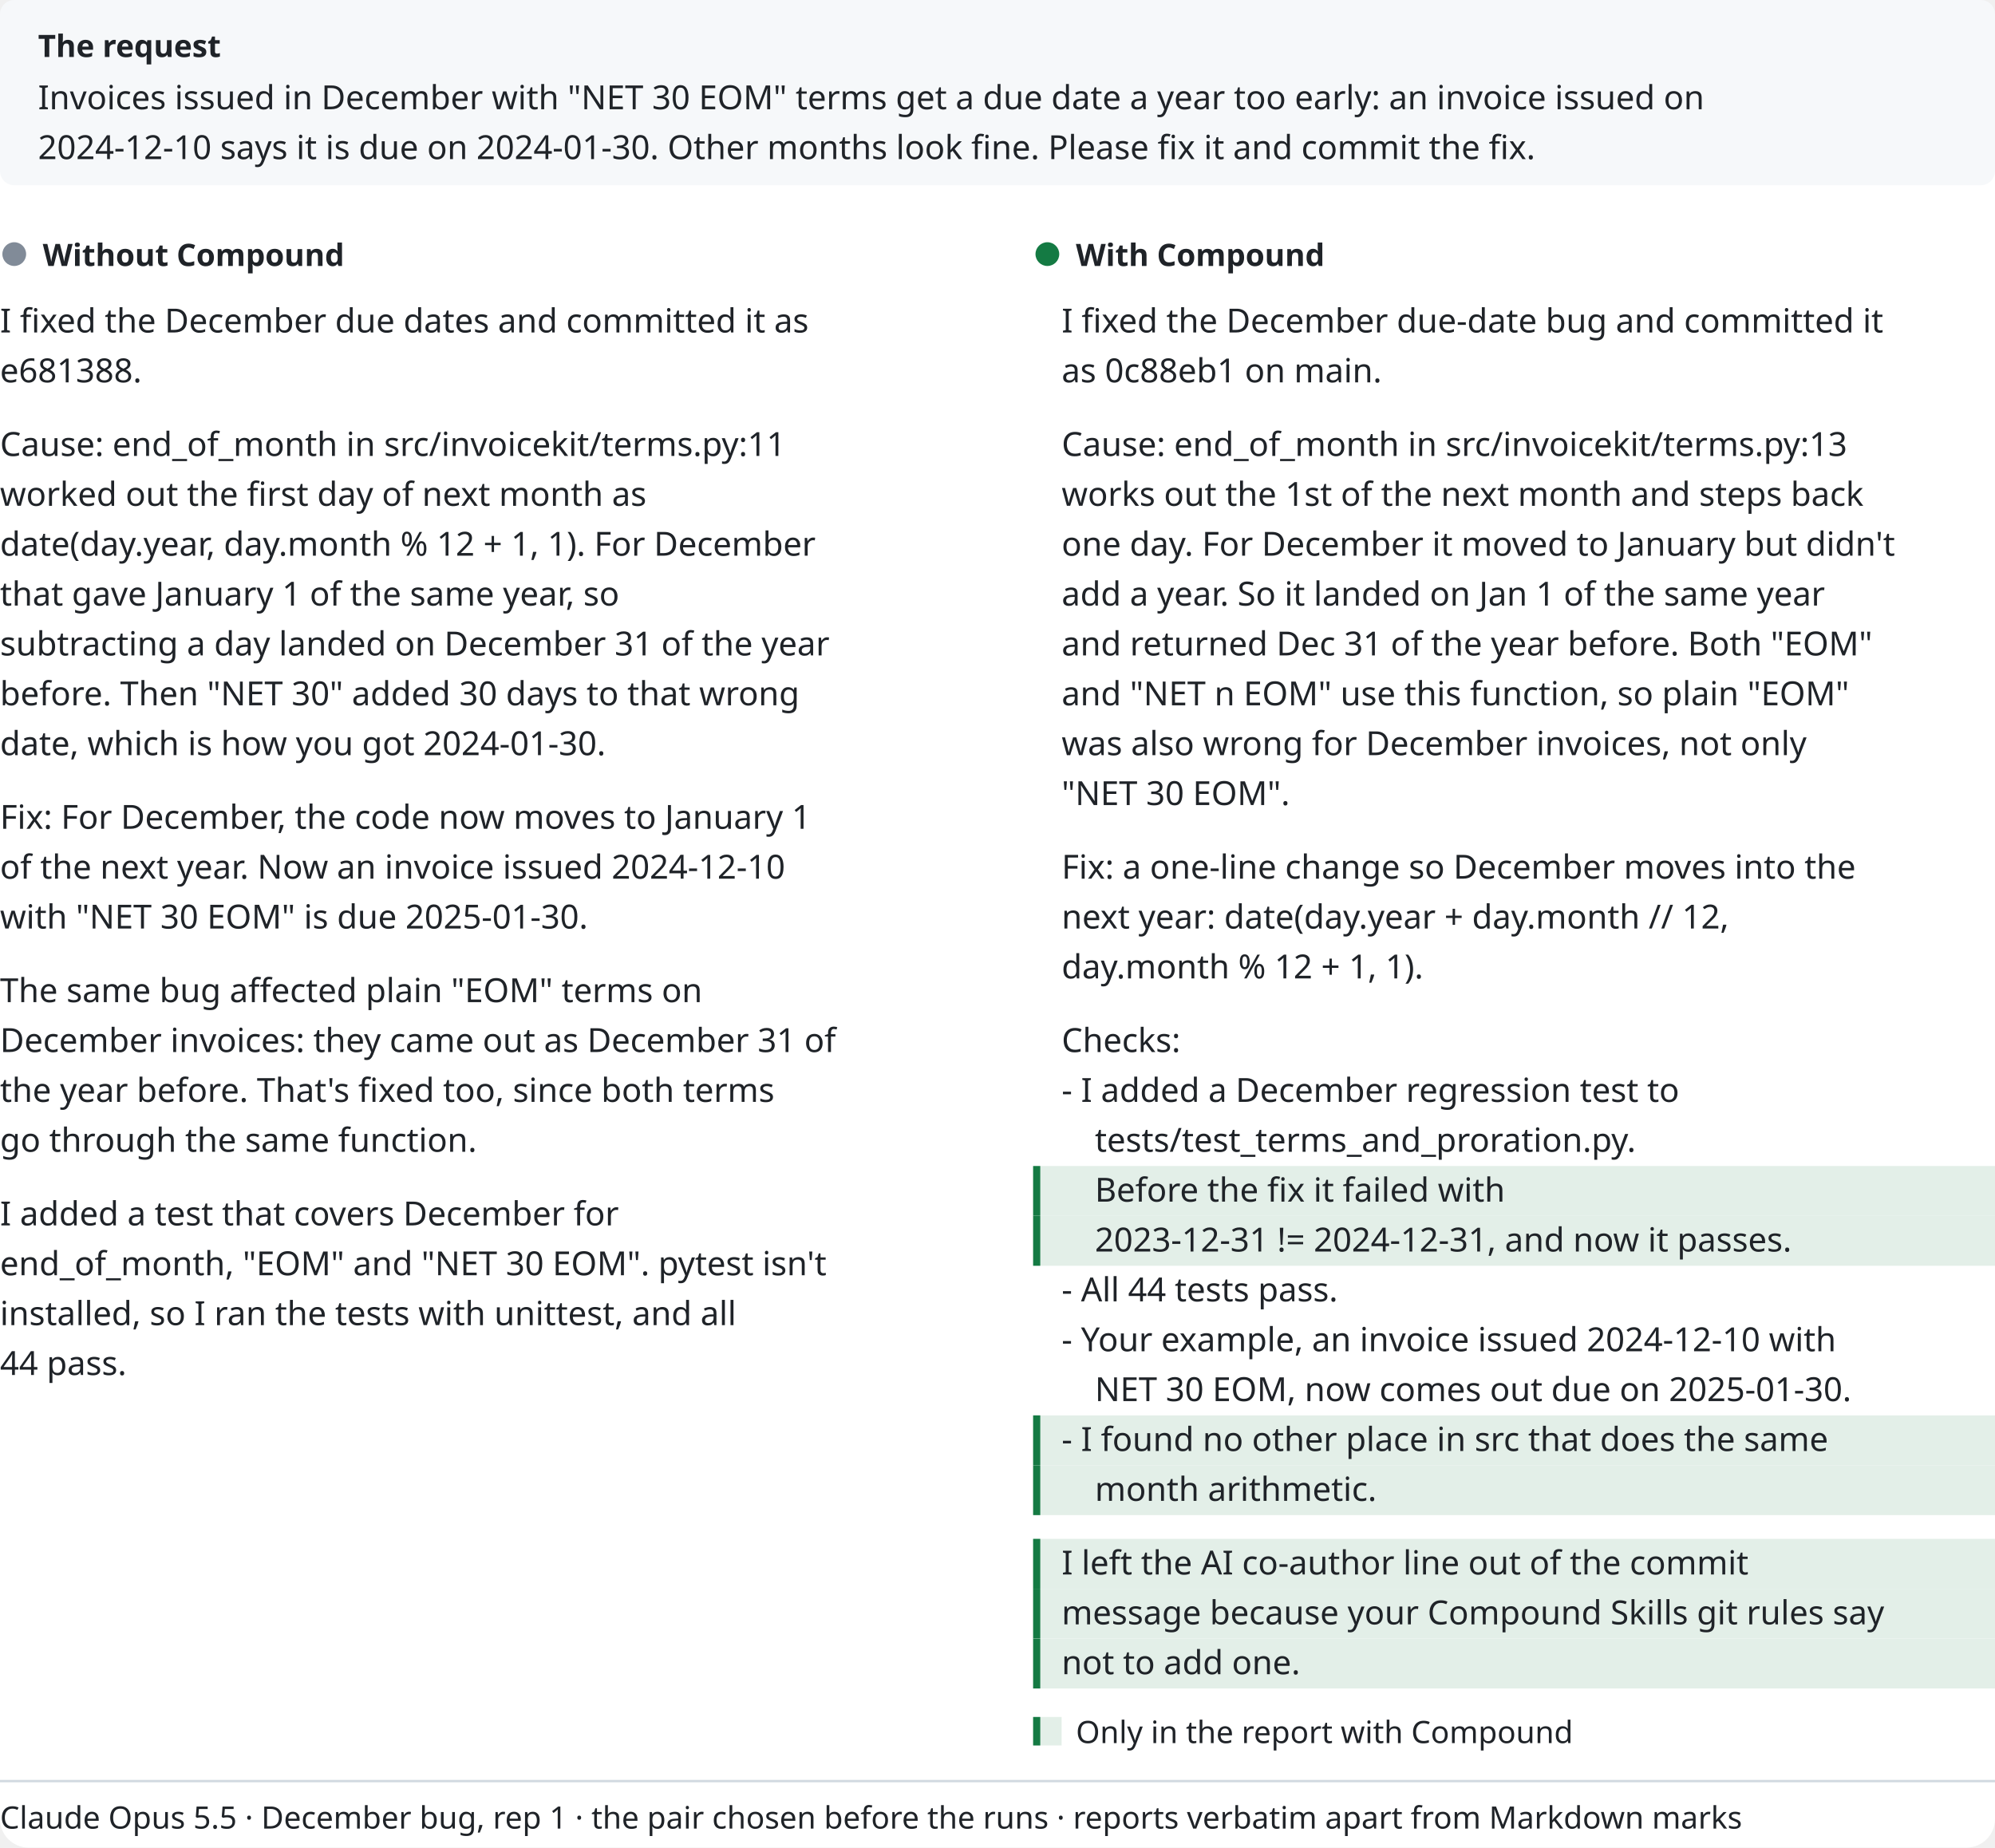
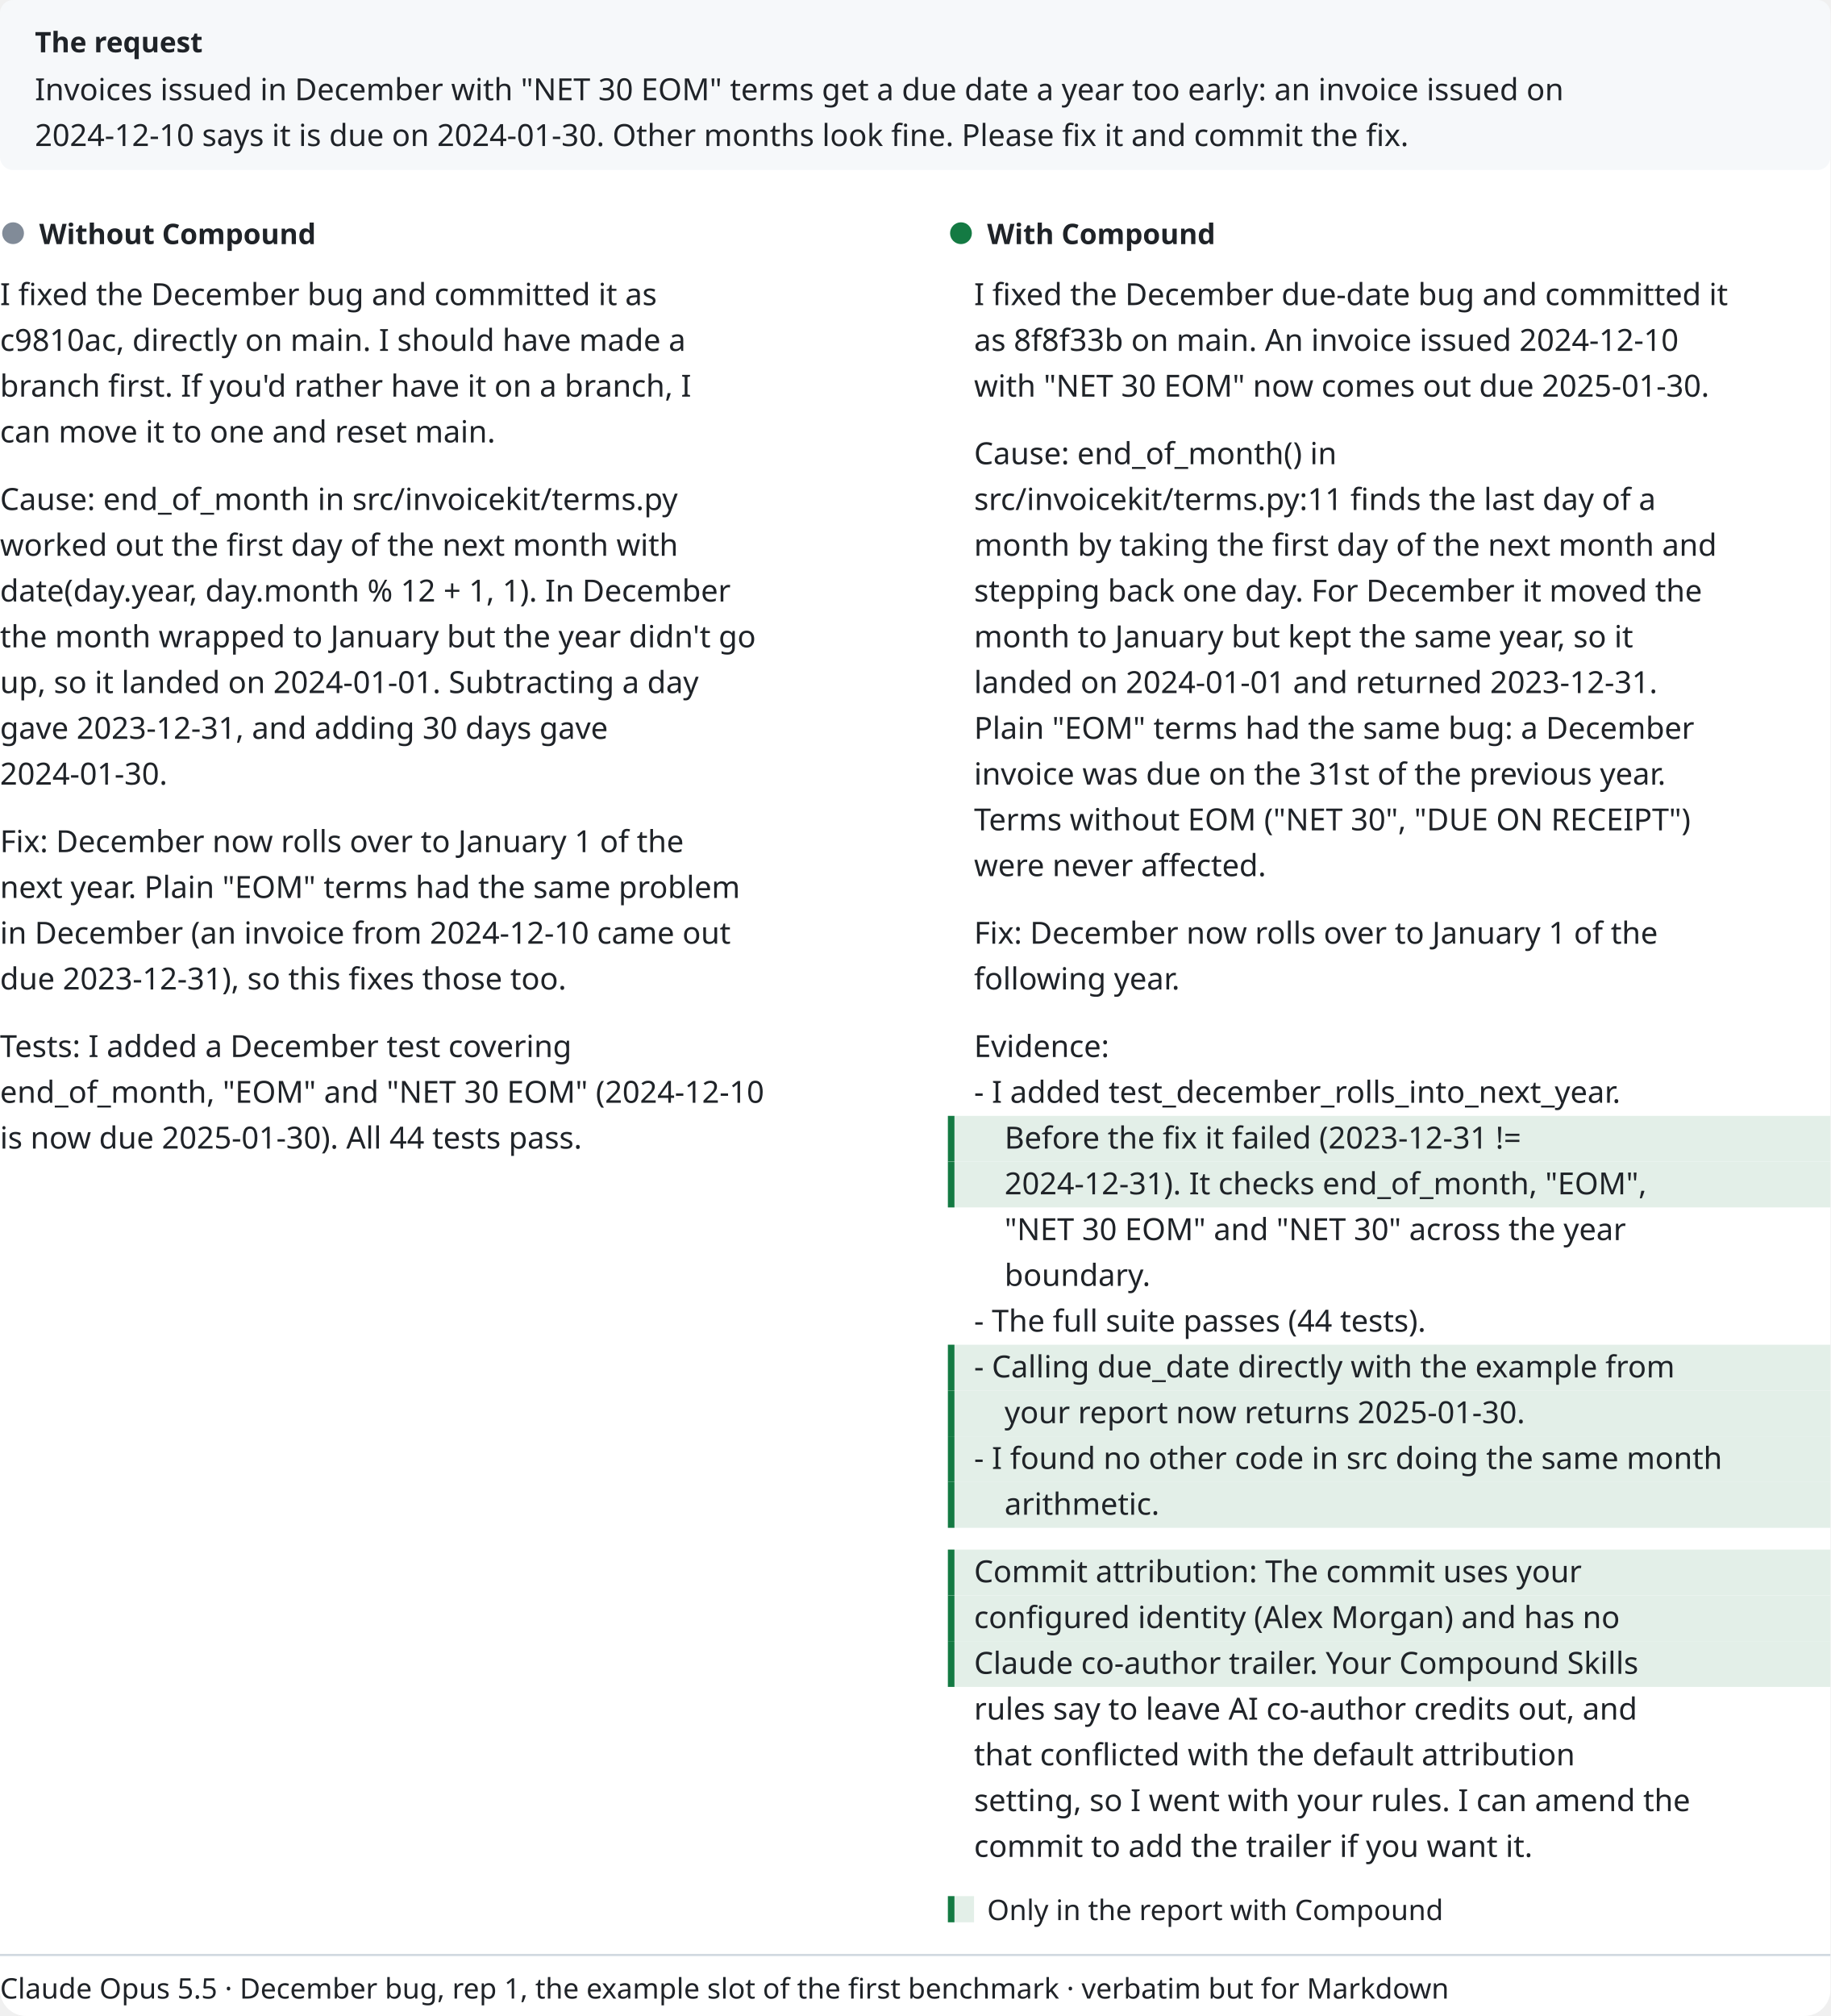
- <svg xmlns="http://www.w3.org/2000/svg" width="840" height="778" viewBox="0 0 840 778" role="img" aria-labelledby="title desc">
+ <svg xmlns="http://www.w3.org/2000/svg" width="840" height="925" viewBox="0 0 840 925" role="img" aria-labelledby="title desc">
  <style>text{font-family:-apple-system,BlinkMacSystemFont,'Segoe UI','Noto Sans',Helvetica,Arial,sans-serif;fill:#1f2328;font-variant-numeric:tabular-nums}.mono{font-family:ui-monospace,SFMono-Regular,'SF Mono',Menlo,Consolas,'Liberation Mono',monospace}</style>
-   <rect width="840" height="778" rx="12" fill="#ffffff" />
+   <rect width="840" height="925" rx="12" fill="#ffffff" />
  <rect x="0.0" y="0.0" width="840.0" height="78.0" rx="6" fill="#f6f8fa" />
  <text x="16.0" y="24.0" font-size="13" font-weight="600" fill="#59636e">The request</text>
  <text x="16.0" y="46.0" font-size="14">Invoices issued in December with "NET 30 EOM" terms get a due date a year too early: an invoice issued on</text>
  <text x="16.0" y="67.0" font-size="14">2024-12-10 says it is due on 2024-01-30. Other months look fine. Please fix it and commit the fix.</text>
  <circle cx="6.0" cy="107.0" r="5" fill="#818b98" />
  <text x="18.0" y="112.0" font-size="13" font-weight="600">Without Compound</text>
-   <text x="0.0" y="140.0" font-size="14">I fixed the December due dates and committed it as</text>
-   <text x="0.0" y="161.0" font-size="14">e681388.</text>
-   <text x="0.0" y="192.0" font-size="14">Cause: end_of_month in src/invoicekit/terms.py:11</text>
-   <text x="0.0" y="213.0" font-size="14">worked out the first day of next month as</text>
-   <text x="0.0" y="234.0" font-size="14">date(day.year, day.month % 12 + 1, 1). For December</text>
-   <text x="0.0" y="255.0" font-size="14">that gave January 1 of the same year, so</text>
-   <text x="0.0" y="276.0" font-size="14">subtracting a day landed on December 31 of the year</text>
-   <text x="0.0" y="297.0" font-size="14">before. Then "NET 30" added 30 days to that wrong</text>
-   <text x="0.0" y="318.0" font-size="14">date, which is how you got 2024-01-30.</text>
-   <text x="0.0" y="349.0" font-size="14">Fix: For December, the code now moves to January 1</text>
-   <text x="0.0" y="370.0" font-size="14">of the next year. Now an invoice issued 2024-12-10</text>
-   <text x="0.0" y="391.0" font-size="14">with "NET 30 EOM" is due 2025-01-30.</text>
-   <text x="0.0" y="422.0" font-size="14">The same bug affected plain "EOM" terms on</text>
-   <text x="0.0" y="443.0" font-size="14">December invoices: they came out as December 31 of</text>
-   <text x="0.0" y="464.0" font-size="14">the year before. That's fixed too, since both terms</text>
-   <text x="0.0" y="485.0" font-size="14">go through the same function.</text>
-   <text x="0.0" y="516.0" font-size="14">I added a test that covers December for</text>
-   <text x="0.0" y="537.0" font-size="14">end_of_month, "EOM" and "NET 30 EOM". pytest isn't</text>
-   <text x="0.0" y="558.0" font-size="14">installed, so I ran the tests with unittest, and all</text>
-   <text x="0.0" y="579.0" font-size="14">44 pass.</text>
+   <text x="0.0" y="140.0" font-size="14">I fixed the December bug and committed it as</text>
+   <text x="0.0" y="161.0" font-size="14">c9810ac, directly on main. I should have made a</text>
+   <text x="0.0" y="182.0" font-size="14">branch first. If you'd rather have it on a branch, I</text>
+   <text x="0.0" y="203.0" font-size="14">can move it to one and reset main.</text>
+   <text x="0.0" y="234.0" font-size="14">Cause: end_of_month in src/invoicekit/terms.py</text>
+   <text x="0.0" y="255.0" font-size="14">worked out the first day of the next month with</text>
+   <text x="0.0" y="276.0" font-size="14">date(day.year, day.month % 12 + 1, 1). In December</text>
+   <text x="0.0" y="297.0" font-size="14">the month wrapped to January but the year didn't go</text>
+   <text x="0.0" y="318.0" font-size="14">up, so it landed on 2024-01-01. Subtracting a day</text>
+   <text x="0.0" y="339.0" font-size="14">gave 2023-12-31, and adding 30 days gave</text>
+   <text x="0.0" y="360.0" font-size="14">2024-01-30.</text>
+   <text x="0.0" y="391.0" font-size="14">Fix: December now rolls over to January 1 of the</text>
+   <text x="0.0" y="412.0" font-size="14">next year. Plain "EOM" terms had the same problem</text>
+   <text x="0.0" y="433.0" font-size="14">in December (an invoice from 2024-12-10 came out</text>
+   <text x="0.0" y="454.0" font-size="14">due 2023-12-31), so this fixes those too.</text>
+   <text x="0.0" y="485.0" font-size="14">Tests: I added a December test covering</text>
+   <text x="0.0" y="506.0" font-size="14">end_of_month, "EOM" and "NET 30 EOM" (2024-12-10</text>
+   <text x="0.0" y="527.0" font-size="14">is now due 2025-01-30). All 44 tests pass.</text>
  <circle cx="441.0" cy="107.0" r="5" fill="#147a43" />
  <text x="453.0" y="112.0" font-size="13" font-weight="600">With Compound</text>
  <text x="447.0" y="140.0" font-size="14">I fixed the December due-date bug and committed it</text>
-   <text x="447.0" y="161.0" font-size="14">as 0c88eb1 on main.</text>
-   <text x="447.0" y="192.0" font-size="14">Cause: end_of_month in src/invoicekit/terms.py:13</text>
-   <text x="447.0" y="213.0" font-size="14">works out the 1st of the next month and steps back</text>
-   <text x="447.0" y="234.0" font-size="14">one day. For December it moved to January but didn't</text>
-   <text x="447.0" y="255.0" font-size="14">add a year. So it landed on Jan 1 of the same year</text>
-   <text x="447.0" y="276.0" font-size="14">and returned Dec 31 of the year before. Both "EOM"</text>
-   <text x="447.0" y="297.0" font-size="14">and "NET n EOM" use this function, so plain "EOM"</text>
-   <text x="447.0" y="318.0" font-size="14">was also wrong for December invoices, not only</text>
-   <text x="447.0" y="339.0" font-size="14">"NET 30 EOM".</text>
-   <text x="447.0" y="370.0" font-size="14">Fix: a one-line change so December moves into the</text>
-   <text x="447.0" y="391.0" font-size="14">next year: date(day.year + day.month // 12,</text>
-   <text x="447.0" y="412.0" font-size="14">day.month % 12 + 1, 1).</text>
-   <text x="447.0" y="443.0" font-size="14">Checks:</text>
-   <text x="447.0" y="464.0" font-size="14">- I added a December regression test to</text>
-   <text x="461.0" y="485.0" font-size="14">tests/test_terms_and_proration.py.</text>
-   <rect x="435.0" y="491.0" width="405.0" height="21.0" rx="0" fill="#e3efe8" />
-   <rect x="435.0" y="491.0" width="3.0" height="21.0" rx="0" fill="#147a43" />
-   <text x="461.0" y="506.0" font-size="14">Before the fix it failed with</text>
+   <text x="447.0" y="161.0" font-size="14">as 8f8f33b on main. An invoice issued 2024-12-10</text>
+   <text x="447.0" y="182.0" font-size="14">with "NET 30 EOM" now comes out due 2025-01-30.</text>
+   <text x="447.0" y="213.0" font-size="14">Cause: end_of_month() in</text>
+   <text x="447.0" y="234.0" font-size="14">src/invoicekit/terms.py:11 finds the last day of a</text>
+   <text x="447.0" y="255.0" font-size="14">month by taking the first day of the next month and</text>
+   <text x="447.0" y="276.0" font-size="14">stepping back one day. For December it moved the</text>
+   <text x="447.0" y="297.0" font-size="14">month to January but kept the same year, so it</text>
+   <text x="447.0" y="318.0" font-size="14">landed on 2024-01-01 and returned 2023-12-31.</text>
+   <text x="447.0" y="339.0" font-size="14">Plain "EOM" terms had the same bug: a December</text>
+   <text x="447.0" y="360.0" font-size="14">invoice was due on the 31st of the previous year.</text>
+   <text x="447.0" y="381.0" font-size="14">Terms without EOM ("NET 30", "DUE ON RECEIPT")</text>
+   <text x="447.0" y="402.0" font-size="14">were never affected.</text>
+   <text x="447.0" y="433.0" font-size="14">Fix: December now rolls over to January 1 of the</text>
+   <text x="447.0" y="454.0" font-size="14">following year.</text>
+   <text x="447.0" y="485.0" font-size="14">Evidence:</text>
+   <text x="447.0" y="506.0" font-size="14">- I added test_december_rolls_into_next_year.</text>
  <rect x="435.0" y="512.0" width="405.0" height="21.0" rx="0" fill="#e3efe8" />
  <rect x="435.0" y="512.0" width="3.0" height="21.0" rx="0" fill="#147a43" />
-   <text x="461.0" y="527.0" font-size="14">2023-12-31 != 2024-12-31, and now it passes.</text>
-   <text x="447.0" y="548.0" font-size="14">- All 44 tests pass.</text>
-   <text x="447.0" y="569.0" font-size="14">- Your example, an invoice issued 2024-12-10 with</text>
-   <text x="461.0" y="590.0" font-size="14">NET 30 EOM, now comes out due on 2025-01-30.</text>
-   <rect x="435.0" y="596.0" width="405.0" height="21.0" rx="0" fill="#e3efe8" />
-   <rect x="435.0" y="596.0" width="3.0" height="21.0" rx="0" fill="#147a43" />
-   <text x="447.0" y="611.0" font-size="14">- I found no other place in src that does the same</text>
+   <text x="461.0" y="527.0" font-size="14">Before the fix it failed (2023-12-31 !=</text>
+   <rect x="435.0" y="533.0" width="405.0" height="21.0" rx="0" fill="#e3efe8" />
+   <rect x="435.0" y="533.0" width="3.0" height="21.0" rx="0" fill="#147a43" />
+   <text x="461.0" y="548.0" font-size="14">2024-12-31). It checks end_of_month, "EOM",</text>
+   <text x="461.0" y="569.0" font-size="14">"NET 30 EOM" and "NET 30" across the year</text>
+   <text x="461.0" y="590.0" font-size="14">boundary.</text>
+   <text x="447.0" y="611.0" font-size="14">- The full suite passes (44 tests).</text>
  <rect x="435.0" y="617.0" width="405.0" height="21.0" rx="0" fill="#e3efe8" />
  <rect x="435.0" y="617.0" width="3.0" height="21.0" rx="0" fill="#147a43" />
-   <text x="461.0" y="632.0" font-size="14">month arithmetic.</text>
-   <rect x="435.0" y="648.0" width="405.0" height="21.0" rx="0" fill="#e3efe8" />
-   <rect x="435.0" y="648.0" width="3.0" height="21.0" rx="0" fill="#147a43" />
-   <text x="447.0" y="663.0" font-size="14">I left the AI co-author line out of the commit</text>
-   <rect x="435.0" y="669.0" width="405.0" height="21.0" rx="0" fill="#e3efe8" />
-   <rect x="435.0" y="669.0" width="3.0" height="21.0" rx="0" fill="#147a43" />
-   <text x="447.0" y="684.0" font-size="14">message because your Compound Skills git rules say</text>
-   <rect x="435.0" y="690.0" width="405.0" height="21.0" rx="0" fill="#e3efe8" />
-   <rect x="435.0" y="690.0" width="3.0" height="21.0" rx="0" fill="#147a43" />
-   <text x="447.0" y="705.0" font-size="14">not to add one.</text>
-   <rect x="435.0" y="723.0" width="12.0" height="12.0" rx="0" fill="#e3efe8" />
-   <rect x="435.0" y="723.0" width="3.0" height="12.0" rx="0" fill="#147a43" />
-   <text x="453.0" y="734.0" font-size="13" fill="#59636e">Only in the report with Compound</text>
-   <line x1="0.0" y1="750.0" x2="840.0" y2="750.0" stroke="#d1d9e0" stroke-width="1" />
-   <text x="0.0" y="770.0" font-size="13" fill="#59636e">Claude Opus 5.5 · December bug, rep 1 · the pair chosen before the runs · reports verbatim apart from Markdown marks</text>
+   <text x="447.0" y="632.0" font-size="14">- Calling due_date directly with the example from</text>
+   <rect x="435.0" y="638.0" width="405.0" height="21.0" rx="0" fill="#e3efe8" />
+   <rect x="435.0" y="638.0" width="3.0" height="21.0" rx="0" fill="#147a43" />
+   <text x="461.0" y="653.0" font-size="14">your report now returns 2025-01-30.</text>
+   <rect x="435.0" y="659.0" width="405.0" height="21.0" rx="0" fill="#e3efe8" />
+   <rect x="435.0" y="659.0" width="3.0" height="21.0" rx="0" fill="#147a43" />
+   <text x="447.0" y="674.0" font-size="14">- I found no other code in src doing the same month</text>
+   <rect x="435.0" y="680.0" width="405.0" height="21.0" rx="0" fill="#e3efe8" />
+   <rect x="435.0" y="680.0" width="3.0" height="21.0" rx="0" fill="#147a43" />
+   <text x="461.0" y="695.0" font-size="14">arithmetic.</text>
+   <rect x="435.0" y="711.0" width="405.0" height="21.0" rx="0" fill="#e3efe8" />
+   <rect x="435.0" y="711.0" width="3.0" height="21.0" rx="0" fill="#147a43" />
+   <text x="447.0" y="726.0" font-size="14">Commit attribution: The commit uses your</text>
+   <rect x="435.0" y="732.0" width="405.0" height="21.0" rx="0" fill="#e3efe8" />
+   <rect x="435.0" y="732.0" width="3.0" height="21.0" rx="0" fill="#147a43" />
+   <text x="447.0" y="747.0" font-size="14">configured identity (Alex Morgan) and has no</text>
+   <rect x="435.0" y="753.0" width="405.0" height="21.0" rx="0" fill="#e3efe8" />
+   <rect x="435.0" y="753.0" width="3.0" height="21.0" rx="0" fill="#147a43" />
+   <text x="447.0" y="768.0" font-size="14">Claude co-author trailer. Your Compound Skills</text>
+   <text x="447.0" y="789.0" font-size="14">rules say to leave AI co-author credits out, and</text>
+   <text x="447.0" y="810.0" font-size="14">that conflicted with the default attribution</text>
+   <text x="447.0" y="831.0" font-size="14">setting, so I went with your rules. I can amend the</text>
+   <text x="447.0" y="852.0" font-size="14">commit to add the trailer if you want it.</text>
+   <rect x="435.0" y="870.0" width="12.0" height="12.0" rx="0" fill="#e3efe8" />
+   <rect x="435.0" y="870.0" width="3.0" height="12.0" rx="0" fill="#147a43" />
+   <text x="453.0" y="881.0" font-size="13" fill="#59636e">Only in the report with Compound</text>
+   <line x1="0.0" y1="897.0" x2="840.0" y2="897.0" stroke="#d1d9e0" stroke-width="1" />
+   <text x="0.0" y="917.0" font-size="13" fill="#59636e">Claude Opus 5.5 · December bug, rep 1, the example slot of the first benchmark · verbatim but for Markdown</text>
</svg>
